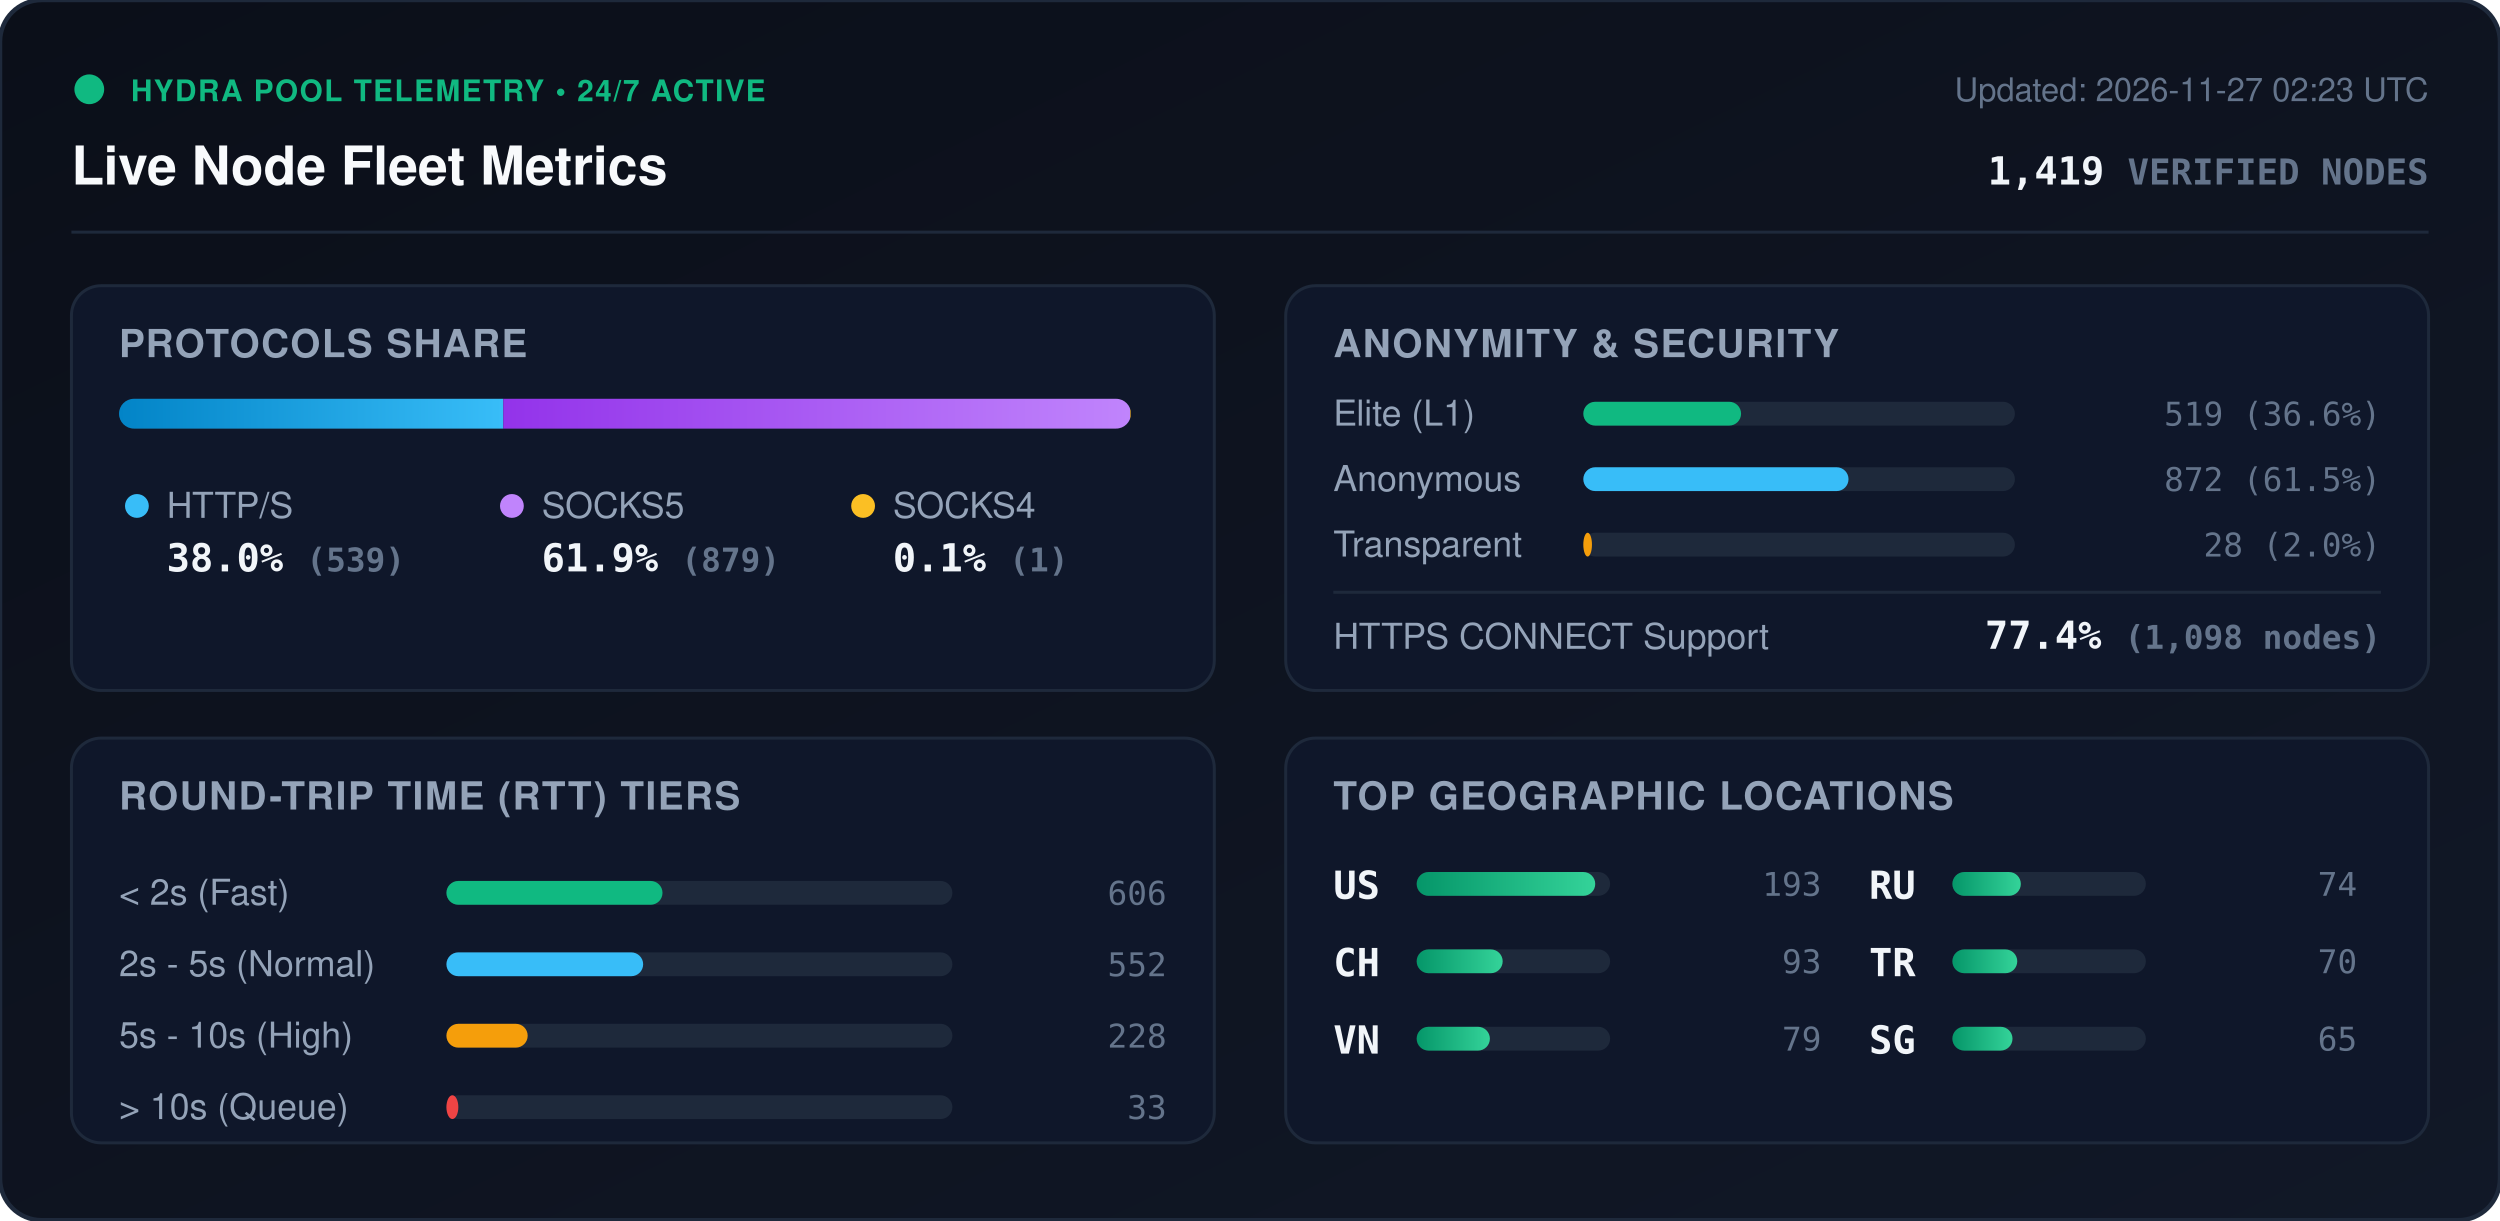
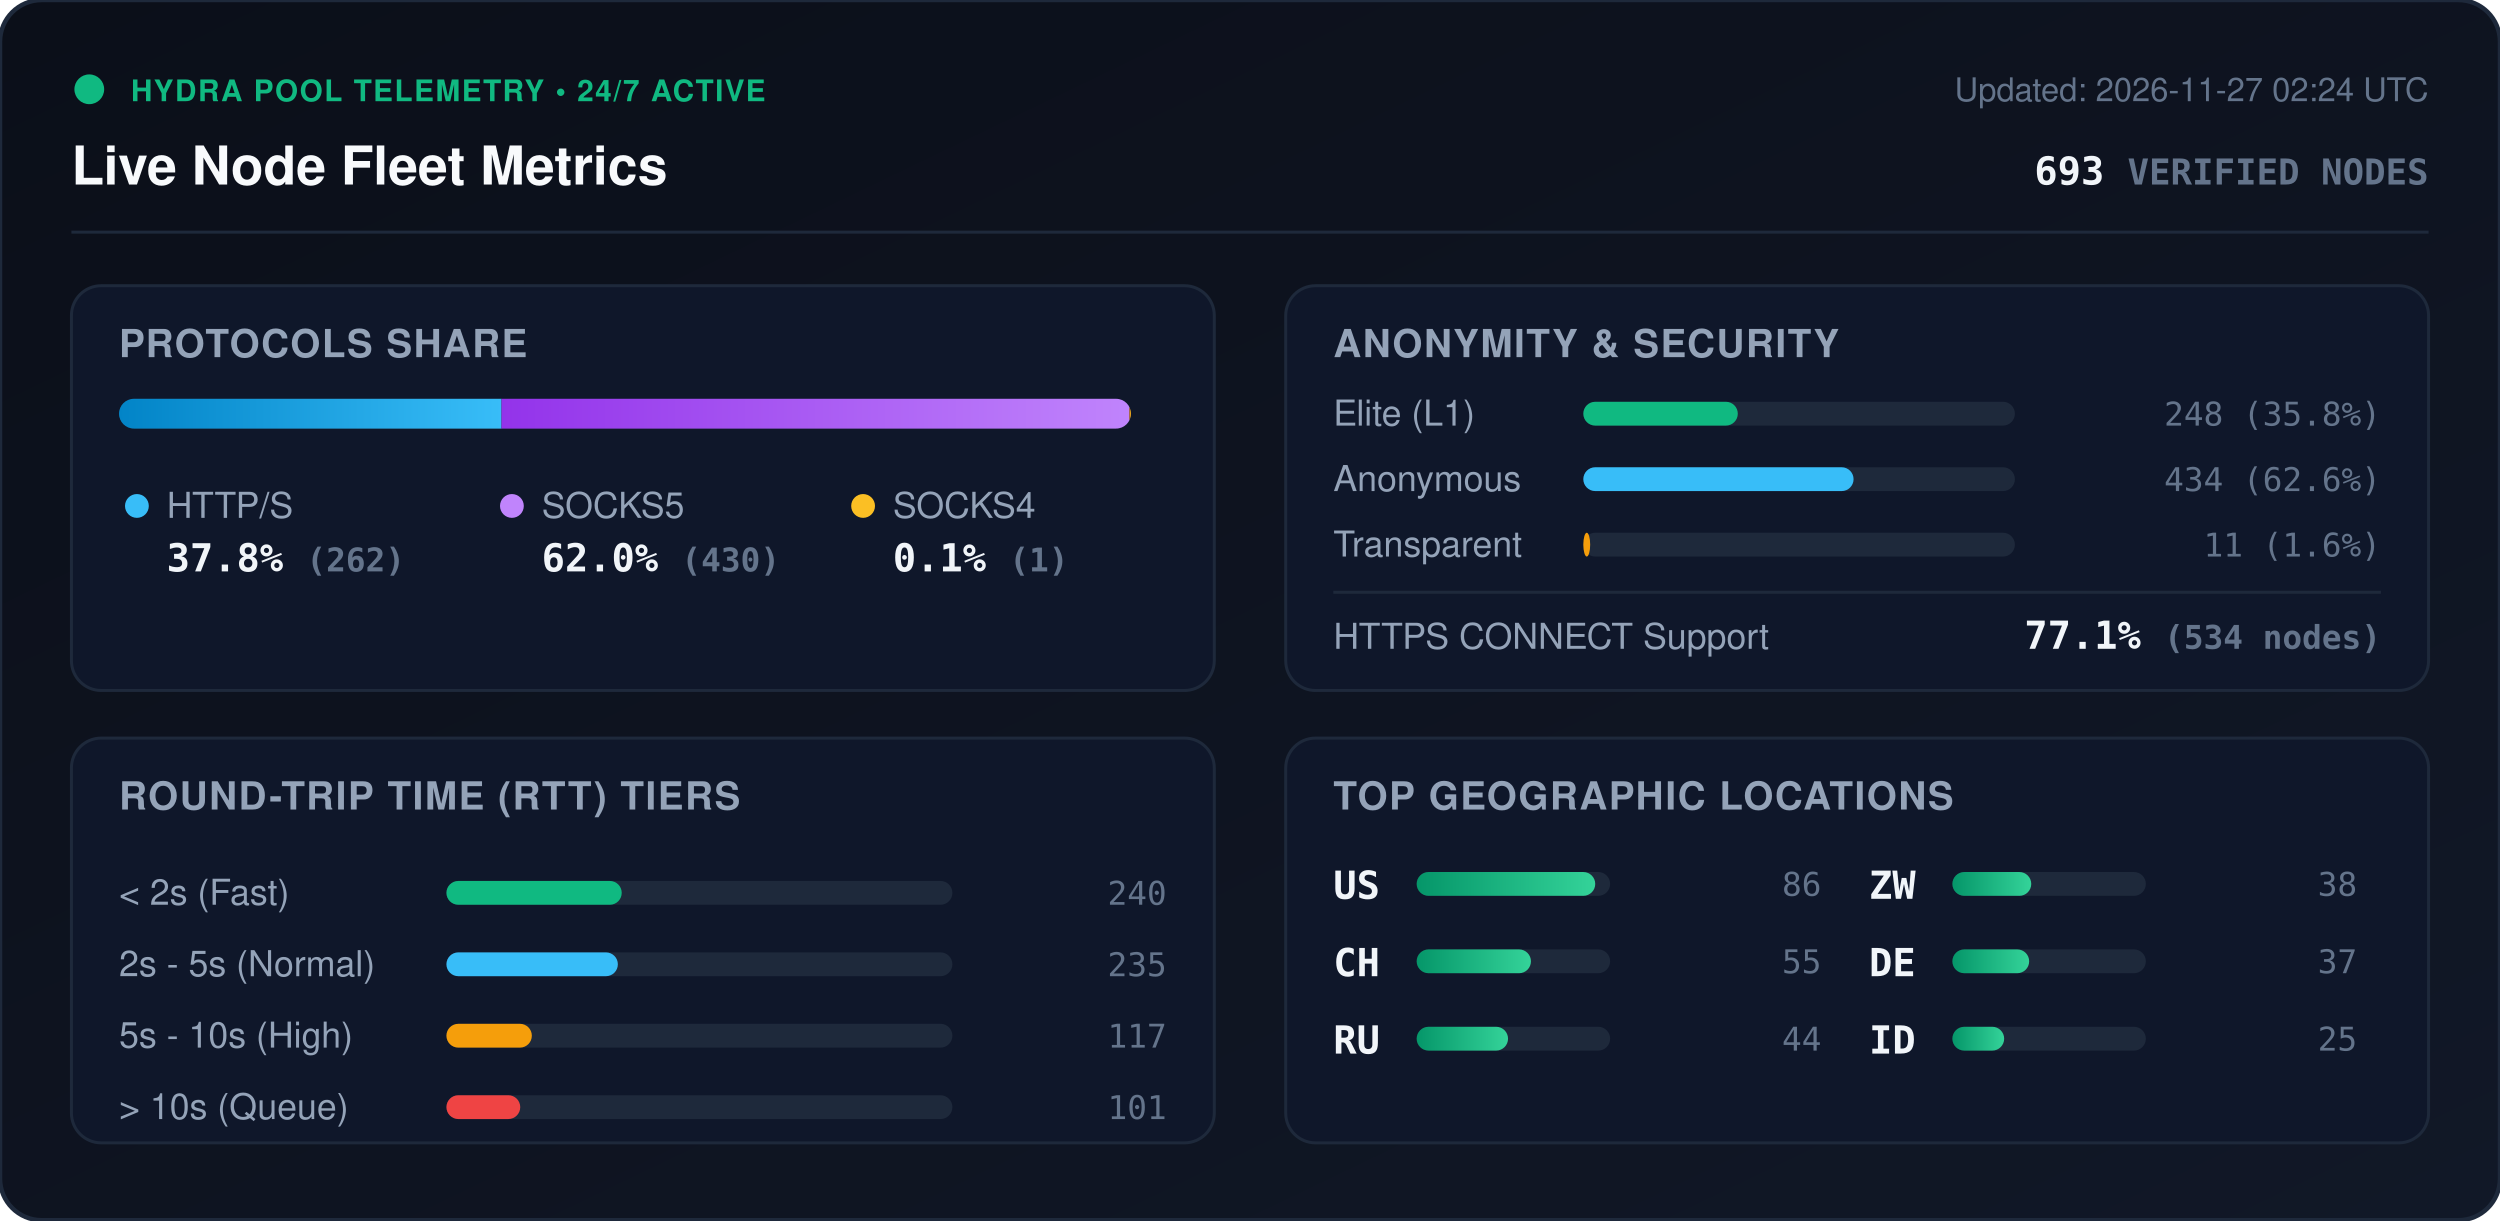
<svg xmlns="http://www.w3.org/2000/svg" viewBox="0 0 840 410" width="840" height="410" style="max-width: 100%; height: auto;">
  <defs>
    <linearGradient id="bg" x1="0%" y1="0%" x2="100%" y2="100%">
      <stop offset="0%" stop-color="#0b0f19" />
      <stop offset="100%" stop-color="#111827" />
    </linearGradient>
    <linearGradient id="bar-http" x1="0%" y1="0%" x2="100%" y2="0%">
      <stop offset="0%" stop-color="#0284c7" />
      <stop offset="100%" stop-color="#38bdf8" />
    </linearGradient>
    <linearGradient id="bar-socks5" x1="0%" y1="0%" x2="100%" y2="0%">
      <stop offset="0%" stop-color="#9333ea" />
      <stop offset="100%" stop-color="#c084fc" />
    </linearGradient>
    <linearGradient id="bar-socks4" x1="0%" y1="0%" x2="100%" y2="0%">
      <stop offset="0%" stop-color="#d97706" />
      <stop offset="100%" stop-color="#fbbf24" />
    </linearGradient>
    <linearGradient id="bar-green" x1="0%" y1="0%" x2="100%" y2="0%">
      <stop offset="0%" stop-color="#059669" />
      <stop offset="100%" stop-color="#34d399" />
    </linearGradient>
    <clipPath id="prog-track-clip">
      <rect width="340.0" height="10" rx="5" />
    </clipPath>
    <style>
      .title { font: 700 18px -apple-system, BlinkMacSystemFont, 'Segoe UI', Helvetica, Arial, sans-serif; fill: #f8fafc; }
      .sub { font: 500 11px -apple-system, BlinkMacSystemFont, 'Segoe UI', Helvetica, Arial, sans-serif; fill: #64748b; }
      .section-hdr { font: 600 13px -apple-system, BlinkMacSystemFont, 'Segoe UI', Helvetica, Arial, sans-serif; fill: #94a3b8; letter-spacing: 0.5px; }
      .metric-val { font: 700 13px -apple-system, BlinkMacSystemFont, 'Segoe UI', Helvetica, Arial, sans-serif; fill: #f1f5f9; }
      .metric-lbl { font: 500 12px -apple-system, BlinkMacSystemFont, 'Segoe UI', Helvetica, Arial, sans-serif; fill: #94a3b8; }
      .badge-txt { font: 700 10px -apple-system, BlinkMacSystemFont, 'Segoe UI', Helvetica, Arial, sans-serif; fill: #10b981; letter-spacing: 0.5px; }
      .mono { font-family: ui-monospace, SFMono-Regular, Menlo, Monaco, Consolas, monospace; }
      .pulse { animation: beacon 2s infinite ease-in-out; }
      @keyframes beacon { 0%, 100% { opacity: 1; } 50% { opacity: 0.35; } }
    </style>
  </defs>
  <rect width="840" height="410" rx="14" fill="url(#bg)" stroke="#1e293b" stroke-width="1.5" />
  <g transform="translate(24, 24)">
    <circle cx="6" cy="6" r="5" fill="#10b981" class="pulse" />
    <text x="20" y="10" class="badge-txt">HYDRA POOL TELEMETRY • 24/7 ACTIVE</text>
    <text x="0" y="38" class="title">Live Node Fleet Metrics</text>
-     <text x="792" y="10" text-anchor="end" class="sub">Updated: 2026-11-27 02:23 UTC</text>
-     <text x="792" y="38" text-anchor="end" class="metric-val mono" fill="#38bdf8">1,419 <tspan font-size="12" fill="#64748b">VERIFIED NODES</tspan>
+     <text x="792" y="10" text-anchor="end" class="sub">Updated: 2026-11-27 02:24 UTC</text>
+     <text x="792" y="38" text-anchor="end" class="metric-val mono" fill="#38bdf8">693 <tspan font-size="12" fill="#64748b">VERIFIED NODES</tspan>
    </text>
  </g>
  <line x1="24" y1="78" x2="816" y2="78" stroke="#1e293b" stroke-width="1" />
  <g transform="translate(24, 96)">
    <rect width="384" height="136" rx="10" fill="#0f172a" stroke="#1e293b" />
    <text x="16" y="24" class="section-hdr">PROTOCOLS SHARE</text>
    <g transform="translate(16, 38)">
      <rect width="340.0" height="10" rx="5" fill="#1e293b" />
      <g clip-path="url(#prog-track-clip)">
-         <rect x="0" width="129.1" height="10" fill="url(#bar-http)" />
-         <rect x="129.1" width="210.6" height="10" fill="url(#bar-socks5)" />
-         <rect x="339.7" width="0.2" height="10" fill="url(#bar-socks4)" />
+         <rect x="0" width="128.5" height="10" fill="url(#bar-http)" />
+         <rect x="128.5" width="211.0" height="10" fill="url(#bar-socks5)" />
+         <rect x="339.5" width="0.5" height="10" fill="url(#bar-socks4)" />
      </g>
    </g>
    <g transform="translate(16, 68)">
      <circle cx="6" cy="6" r="4" fill="#38bdf8" />
      <text x="16" y="10" class="metric-lbl">HTTP/S</text>
-       <text x="16" y="28" class="metric-val mono">38.0% <tspan font-size="11" fill="#64748b">(539)</tspan>
+       <text x="16" y="28" class="metric-val mono">37.8% <tspan font-size="11" fill="#64748b">(262)</tspan>
      </text>
      <circle cx="132" cy="6" r="4" fill="#c084fc" />
      <text x="142" y="10" class="metric-lbl">SOCKS5</text>
-       <text x="142" y="28" class="metric-val mono">61.9% <tspan font-size="11" fill="#64748b">(879)</tspan>
+       <text x="142" y="28" class="metric-val mono">62.0% <tspan font-size="11" fill="#64748b">(430)</tspan>
      </text>
      <circle cx="250" cy="6" r="4" fill="#fbbf24" />
      <text x="260" y="10" class="metric-lbl">SOCKS4</text>
      <text x="260" y="28" class="metric-val mono">0.1% <tspan font-size="11" fill="#64748b">(1)</tspan>
      </text>
    </g>
  </g>
  <g transform="translate(432, 96)">
    <rect width="384" height="136" rx="10" fill="#0f172a" stroke="#1e293b" />
    <text x="16" y="24" class="section-hdr">ANONYMITY &amp; SECURITY</text>
    <text x="16" y="47" class="metric-lbl">Elite (L1)</text>
    <rect x="100" y="39" width="145.0" height="8" rx="4" fill="#1e293b" />
-     <rect x="100" y="39" width="53.0" height="8" rx="4" fill="#10b981" />
-     <text x="368" y="47" text-anchor="end" class="mono sub" fill="#e2e8f0">519 (36.6%)</text>
+     <rect x="100" y="39" width="51.9" height="8" rx="4" fill="#10b981" />
+     <text x="368" y="47" text-anchor="end" class="mono sub" fill="#e2e8f0">248 (35.8%)</text>
    <text x="16" y="69" class="metric-lbl">Anonymous</text>
    <rect x="100" y="61" width="145.0" height="8" rx="4" fill="#1e293b" />
-     <rect x="100" y="61" width="89.1" height="8" rx="4" fill="#38bdf8" />
-     <text x="368" y="69" text-anchor="end" class="mono sub" fill="#e2e8f0">872 (61.5%)</text>
+     <rect x="100" y="61" width="90.8" height="8" rx="4" fill="#38bdf8" />
+     <text x="368" y="69" text-anchor="end" class="mono sub" fill="#e2e8f0">434 (62.6%)</text>
    <text x="16" y="91" class="metric-lbl">Transparent</text>
    <rect x="100" y="83" width="145.0" height="8" rx="4" fill="#1e293b" />
-     <rect x="100" y="83" width="2.9" height="8" rx="4" fill="#f59e0b" />
-     <text x="368" y="91" text-anchor="end" class="mono sub" fill="#e2e8f0">28 (2.0%)</text>
+     <rect x="100" y="83" width="2.3" height="8" rx="4" fill="#f59e0b" />
+     <text x="368" y="91" text-anchor="end" class="mono sub" fill="#e2e8f0">11 (1.6%)</text>
    <line x1="16" y1="103" x2="368" y2="103" stroke="#1e293b" stroke-width="1" />
    <text x="16" y="122" class="metric-lbl">HTTPS CONNECT Support</text>
-     <text x="368" y="122" text-anchor="end" class="metric-val mono" fill="#34d399">77.4% <tspan font-size="11" fill="#64748b">(1,098 nodes)</tspan>
+     <text x="368" y="122" text-anchor="end" class="metric-val mono" fill="#34d399">77.1% <tspan font-size="11" fill="#64748b">(534 nodes)</tspan>
    </text>
  </g>
  <g transform="translate(24, 248)">
    <rect width="384" height="136" rx="10" fill="#0f172a" stroke="#1e293b" />
    <text x="16" y="24" class="section-hdr">ROUND-TRIP TIME (RTT) TIERS</text>
    <g transform="translate(16, 42)">
      <text x="0" y="14" class="metric-lbl">&lt; 2s (Fast)</text>
      <rect x="110" y="6" width="170" height="8" rx="4" fill="#1e293b" />
-       <rect x="110" y="6" width="72.6" height="8" rx="4" fill="#10b981" />
-       <text x="352" y="14" text-anchor="end" class="mono sub">606</text>
+       <rect x="110" y="6" width="58.9" height="8" rx="4" fill="#10b981" />
+       <text x="352" y="14" text-anchor="end" class="mono sub">240</text>
      <text x="0" y="38" class="metric-lbl">2s - 5s (Normal)</text>
      <rect x="110" y="30" width="170" height="8" rx="4" fill="#1e293b" />
-       <rect x="110" y="30" width="66.1" height="8" rx="4" fill="#38bdf8" />
-       <text x="352" y="38" text-anchor="end" class="mono sub">552</text>
+       <rect x="110" y="30" width="57.6" height="8" rx="4" fill="#38bdf8" />
+       <text x="352" y="38" text-anchor="end" class="mono sub">235</text>
      <text x="0" y="62" class="metric-lbl">5s - 10s (High)</text>
      <rect x="110" y="54" width="170" height="8" rx="4" fill="#1e293b" />
-       <rect x="110" y="54" width="27.3" height="8" rx="4" fill="#f59e0b" />
-       <text x="352" y="62" text-anchor="end" class="mono sub">228</text>
+       <rect x="110" y="54" width="28.7" height="8" rx="4" fill="#f59e0b" />
+       <text x="352" y="62" text-anchor="end" class="mono sub">117</text>
      <text x="0" y="86" class="metric-lbl">&gt; 10s (Queue)</text>
      <rect x="110" y="78" width="170" height="8" rx="4" fill="#1e293b" />
-       <rect x="110" y="78" width="4.0" height="8" rx="4" fill="#ef4444" />
-       <text x="352" y="86" text-anchor="end" class="mono sub">33</text>
+       <rect x="110" y="78" width="24.8" height="8" rx="4" fill="#ef4444" />
+       <text x="352" y="86" text-anchor="end" class="mono sub">101</text>
    </g>
  </g>
  <g transform="translate(432, 248)">
    <rect width="384" height="136" rx="10" fill="#0f172a" stroke="#1e293b" />
    <text x="16" y="24" class="section-hdr">TOP GEOGRAPHIC LOCATIONS</text>
    <g transform="translate(16, 42)">
      <g transform="translate(0, 0)">
        <text x="0" y="12" class="mono metric-val" font-size="12">US</text>
        <rect x="28" y="3" width="65" height="8" rx="4" fill="#1e293b" />
        <rect x="28" y="3" width="60.0" height="8" rx="4" fill="url(#bar-green)" />
-         <text x="164" y="11" text-anchor="end" class="mono sub">193</text>
+         <text x="164" y="11" text-anchor="end" class="mono sub">86</text>
      </g>
      <g transform="translate(0, 26)">
        <text x="0" y="12" class="mono metric-val" font-size="12">CH</text>
        <rect x="28" y="3" width="65" height="8" rx="4" fill="#1e293b" />
-         <rect x="28" y="3" width="28.9" height="8" rx="4" fill="url(#bar-green)" />
-         <text x="164" y="11" text-anchor="end" class="mono sub">93</text>
+         <rect x="28" y="3" width="38.4" height="8" rx="4" fill="url(#bar-green)" />
+         <text x="164" y="11" text-anchor="end" class="mono sub">55</text>
      </g>
      <g transform="translate(0, 52)">
-         <text x="0" y="12" class="mono metric-val" font-size="12">VN</text>
+         <text x="0" y="12" class="mono metric-val" font-size="12">RU</text>
        <rect x="28" y="3" width="65" height="8" rx="4" fill="#1e293b" />
-         <rect x="28" y="3" width="24.6" height="8" rx="4" fill="url(#bar-green)" />
-         <text x="164" y="11" text-anchor="end" class="mono sub">79</text>
+         <rect x="28" y="3" width="30.7" height="8" rx="4" fill="url(#bar-green)" />
+         <text x="164" y="11" text-anchor="end" class="mono sub">44</text>
      </g>
      <g transform="translate(180, 0)">
-         <text x="0" y="12" class="mono metric-val" font-size="12">RU</text>
+         <text x="0" y="12" class="mono metric-val" font-size="12">ZW</text>
        <rect x="28" y="3" width="65" height="8" rx="4" fill="#1e293b" />
-         <rect x="28" y="3" width="23.0" height="8" rx="4" fill="url(#bar-green)" />
-         <text x="164" y="11" text-anchor="end" class="mono sub">74</text>
+         <rect x="28" y="3" width="26.5" height="8" rx="4" fill="url(#bar-green)" />
+         <text x="164" y="11" text-anchor="end" class="mono sub">38</text>
      </g>
      <g transform="translate(180, 26)">
-         <text x="0" y="12" class="mono metric-val" font-size="12">TR</text>
+         <text x="0" y="12" class="mono metric-val" font-size="12">DE</text>
        <rect x="28" y="3" width="65" height="8" rx="4" fill="#1e293b" />
-         <rect x="28" y="3" width="21.8" height="8" rx="4" fill="url(#bar-green)" />
-         <text x="164" y="11" text-anchor="end" class="mono sub">70</text>
+         <rect x="28" y="3" width="25.8" height="8" rx="4" fill="url(#bar-green)" />
+         <text x="164" y="11" text-anchor="end" class="mono sub">37</text>
      </g>
      <g transform="translate(180, 52)">
-         <text x="0" y="12" class="mono metric-val" font-size="12">SG</text>
+         <text x="0" y="12" class="mono metric-val" font-size="12">ID</text>
        <rect x="28" y="3" width="65" height="8" rx="4" fill="#1e293b" />
-         <rect x="28" y="3" width="20.2" height="8" rx="4" fill="url(#bar-green)" />
-         <text x="164" y="11" text-anchor="end" class="mono sub">65</text>
+         <rect x="28" y="3" width="17.4" height="8" rx="4" fill="url(#bar-green)" />
+         <text x="164" y="11" text-anchor="end" class="mono sub">25</text>
      </g>
    </g>
  </g>
</svg>
